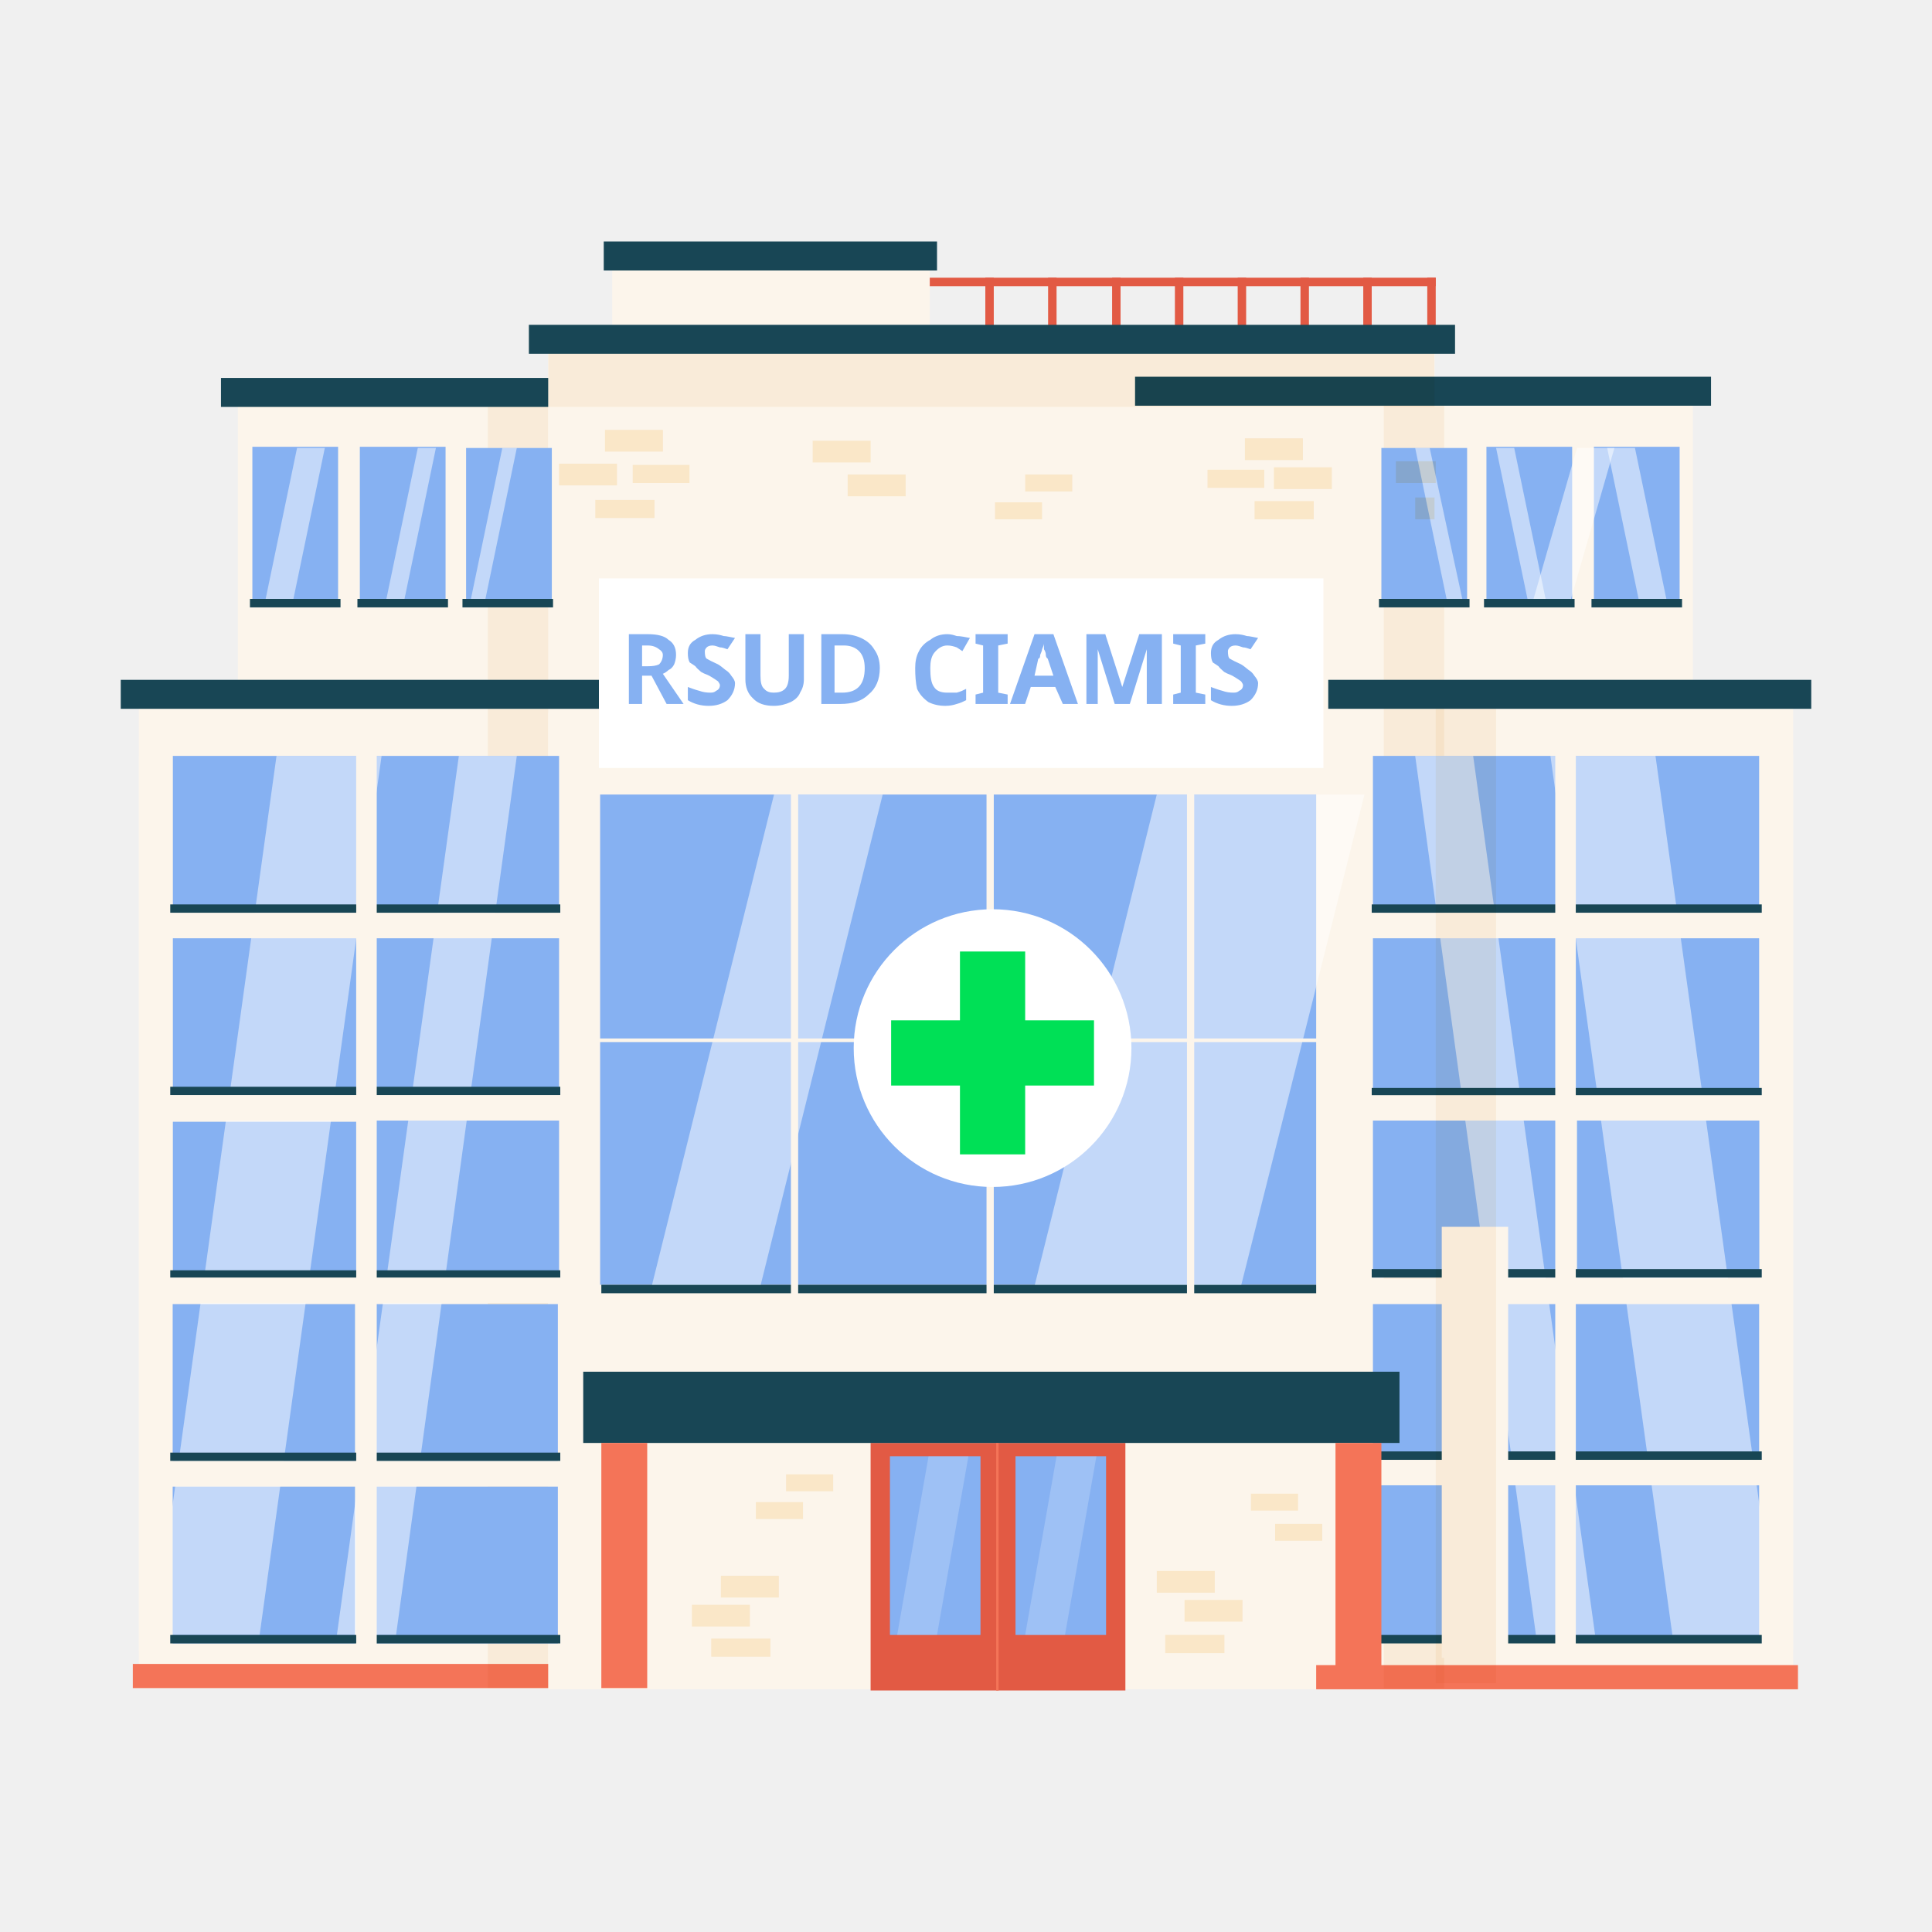
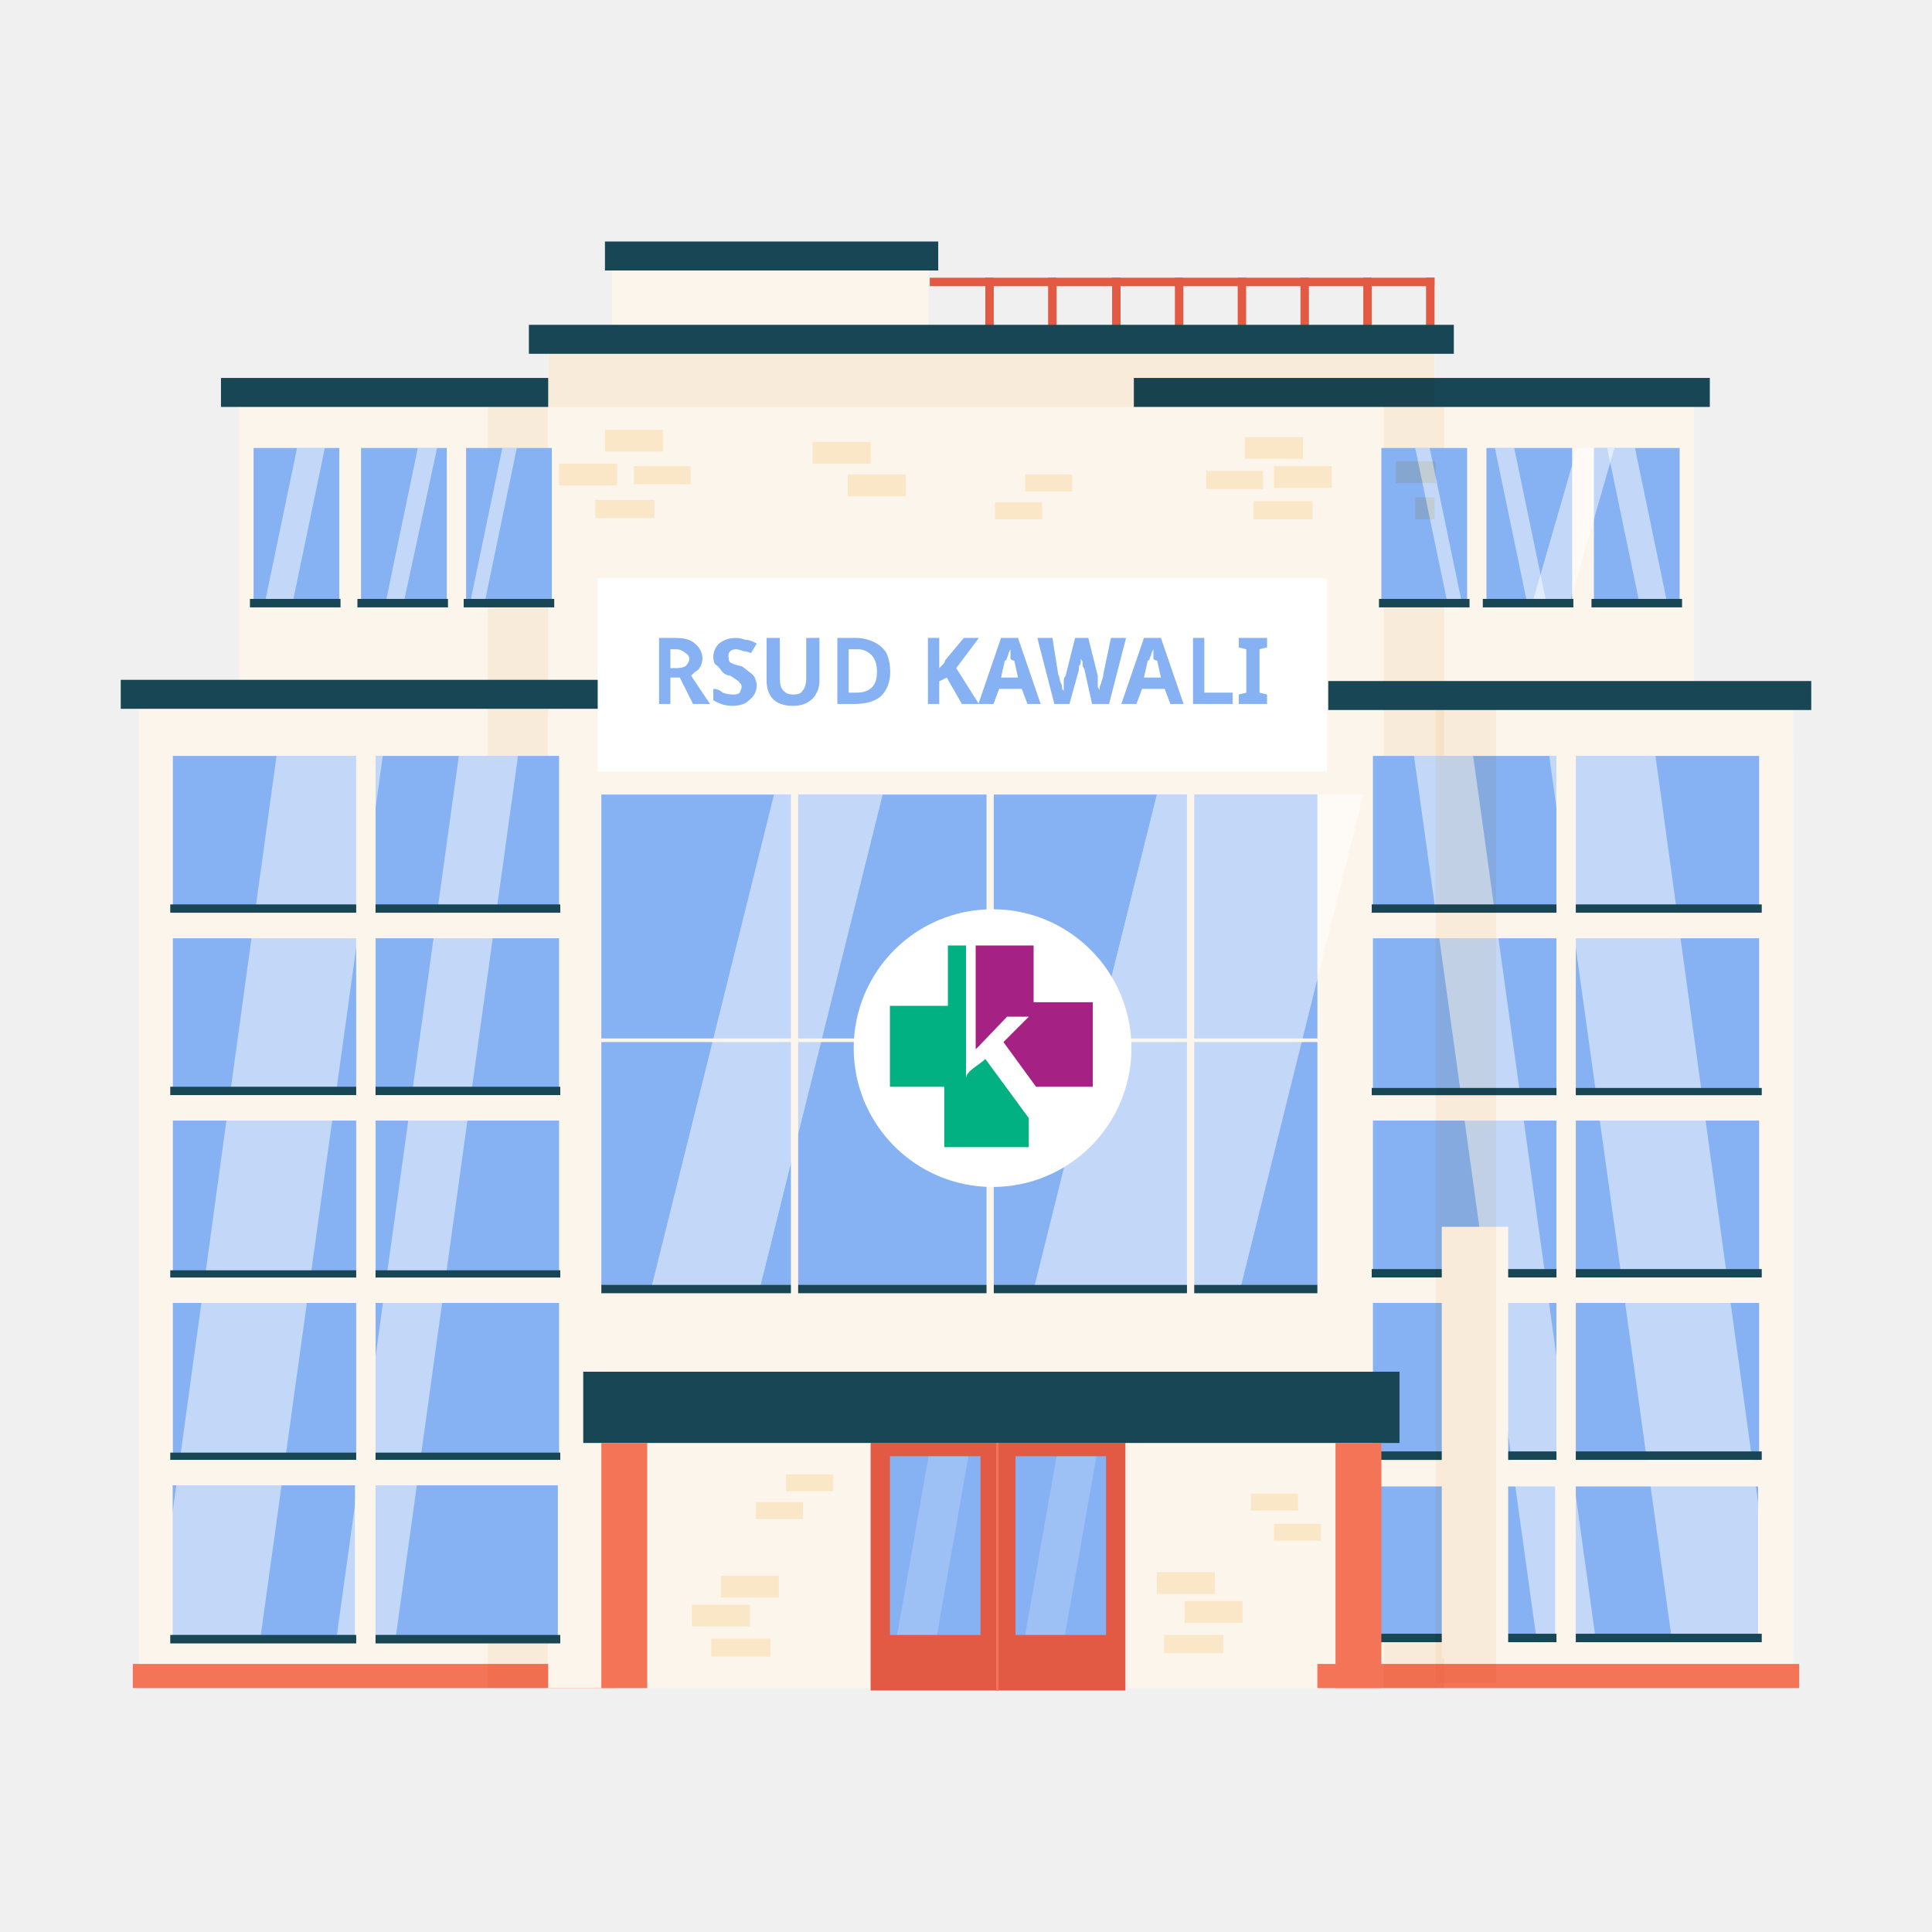
<svg xmlns="http://www.w3.org/2000/svg" viewBox="0 0 16 16">
  <defs>
-     <style>.cls-1{isolation:isolate;}.cls-2{fill:#e25a44;}.cls-3,.cls-4{fill:#fcf5eb;}.cls-11,.cls-4{mix-blend-mode:multiply;}.cls-5{fill:#f47458;}.cls-6{fill:#184655;}.cls-13,.cls-7{fill:#86b1f2;}.cls-10,.cls-8,.cls-9{fill:#fff;}.cls-8{opacity:0.5;}.cls-8,.cls-9{mix-blend-mode:overlay;}.cls-9{opacity:0.2;}.cls-11{fill:#f7cc7f;opacity:0.3;}.cls-12{fill:#00e056;}.cls-13{font-size:0.81px;font-family:Adlinnaka-BoldDemo, Adlinnaka;font-weight:700;}</style>
+     <style>.cls-1{isolation:isolate;}.cls-2{fill:#e25a44;}.cls-3,.cls-4{fill:#fcf5eb;}.cls-11,.cls-4{mix-blend-mode:multiply;}.cls-5{fill:#f47458;}.cls-6{fill:#184655;}.cls-14,.cls-7{fill:#86b1f2;}.cls-10,.cls-8,.cls-9{fill:#fff;}.cls-8{opacity:0.5;}.cls-8,.cls-9{mix-blend-mode:overlay;}.cls-9{opacity:0.2;}.cls-11{fill:#f7cc7f;opacity:0.3;}.cls-12{fill:#01b181;}.cls-13{fill:#a62184;}.cls-14{font-size:0.75px;font-family:Poppins-Bold, Poppins;font-weight:700;}</style>
  </defs>
  <g class="cls-1">
    <g id="Layer_1" data-name="Layer 1">
-       <rect class="cls-2" x="11.82" y="2.3" width="0.07" height="0.45" />
+       <rect class="cls-2" x="11.81" y="2.3" width="0.07" height="0.45" />
      <rect class="cls-2" x="11.29" y="2.3" width="0.07" height="0.45" />
      <rect class="cls-2" x="10.77" y="2.3" width="0.07" height="0.45" />
      <rect class="cls-2" x="10.25" y="2.3" width="0.07" height="0.45" />
      <rect class="cls-3" x="11.88" y="6.26" width="0.61" height="7.52" />
      <rect class="cls-2" x="9.73" y="2.3" width="0.07" height="0.45" />
      <rect class="cls-2" x="9.21" y="2.3" width="0.07" height="0.45" />
      <rect class="cls-2" x="8.68" y="2.3" width="0.07" height="0.45" />
      <rect class="cls-2" x="8.16" y="2.3" width="0.07" height="0.45" />
-       <rect class="cls-3" x="5.07" y="2.24" width="2.63" height="0.45" />
-       <rect class="cls-4" x="11.86" y="3.25" width="0.5" height="2.47" transform="translate(24.23 8.96) rotate(180)" />
-       <rect class="cls-3" x="1.97" y="3.25" width="3.12" height="2.47" />
+       <rect class="cls-3" x="5.07" y="2.24" width="2.62" height="0.45" />
+       <rect class="cls-4" x="11.86" y="3.25" width="0.5" height="2.47" transform="translate(24.23 8.97) rotate(180)" />
+       <rect class="cls-3" x="1.98" y="3.25" width="3.12" height="2.47" />
      <rect class="cls-4" x="4.04" y="3.25" width="0.5" height="2.47" />
-       <rect class="cls-3" x="1.15" y="5.75" width="3.95" height="8.23" />
+       <rect class="cls-3" x="1.15" y="5.75" width="3.94" height="8.23" />
      <rect class="cls-5" x="1.1" y="13.78" width="3.99" height="0.2" />
      <rect class="cls-4" x="4.04" y="5.75" width="0.5" height="8.23" />
-       <rect class="cls-6" x="1" y="5.63" width="5.61" height="0.24" />
+       <rect class="cls-6" x="1" y="5.63" width="5.6" height="0.24" />
      <rect class="cls-6" x="1.83" y="3.13" width="4.77" height="0.24" />
      <rect class="cls-3" x="4.54" y="2.8" width="7.34" height="1.71" />
-       <rect class="cls-3" x="4.54" y="5.9" width="7.34" height="8.09" />
-       <rect class="cls-7" x="6.18" y="5.38" width="4.06" height="6.47" transform="translate(16.82 0.4) rotate(90)" />
+       <rect class="cls-3" x="4.54" y="5.9" width="7.34" height="8.08" />
+       <rect class="cls-7" x="6.18" y="5.38" width="4.06" height="6.46" transform="translate(16.82 0.4) rotate(90)" />
      <rect class="cls-7" x="1.54" y="6.15" width="1.3" height="1.52" transform="translate(9.1 4.72) rotate(90)" />
      <rect class="cls-7" x="1.54" y="7.66" width="1.3" height="1.52" transform="translate(10.61 6.23) rotate(90)" />
-       <rect class="cls-7" x="1.54" y="9.17" width="1.3" height="1.52" transform="translate(12.12 7.75) rotate(90)" />
-       <rect class="cls-7" x="1.54" y="10.69" width="1.3" height="1.52" transform="translate(13.63 9.26) rotate(90)" />
-       <rect class="cls-7" x="1.54" y="12.2" width="1.3" height="1.52" transform="translate(15.14 10.77) rotate(90)" />
+       <rect class="cls-7" x="1.54" y="9.17" width="1.3" height="1.52" transform="translate(12.12 7.74) rotate(90)" />
+       <rect class="cls-7" x="1.54" y="10.68" width="1.3" height="1.52" transform="translate(13.63 9.25) rotate(90)" />
+       <rect class="cls-7" x="1.54" y="12.2" width="1.3" height="1.52" transform="translate(15.14 10.76) rotate(90)" />
      <rect class="cls-7" x="3.22" y="6.15" width="1.3" height="1.52" transform="translate(10.78 3.04) rotate(90)" />
-       <rect class="cls-7" x="1.79" y="4" width="1.3" height="0.71" transform="translate(6.8 1.91) rotate(90)" />
-       <rect class="cls-7" x="2.68" y="4" width="1.3" height="0.71" transform="translate(7.69 1.02) rotate(90)" />
+       <rect class="cls-7" x="1.8" y="4" width="1.3" height="0.71" transform="translate(6.81 1.91) rotate(90)" />
+       <rect class="cls-7" x="2.69" y="4" width="1.3" height="0.71" transform="translate(7.7 1.02) rotate(90)" />
      <rect class="cls-7" x="3.56" y="4" width="1.3" height="0.71" transform="translate(8.57 0.15) rotate(90)" />
      <rect class="cls-7" x="3.22" y="7.66" width="1.3" height="1.52" transform="translate(12.29 4.55) rotate(90)" />
      <rect class="cls-7" x="3.22" y="9.17" width="1.3" height="1.52" transform="translate(13.8 6.06) rotate(90)" />
-       <rect class="cls-7" x="3.22" y="10.69" width="1.3" height="1.52" transform="translate(15.31 7.58) rotate(90)" />
-       <rect class="cls-7" x="3.22" y="12.2" width="1.3" height="1.52" transform="translate(16.82 9.09) rotate(90)" />
+       <rect class="cls-7" x="3.22" y="10.68" width="1.3" height="1.52" transform="translate(15.31 7.57) rotate(90)" />
+       <rect class="cls-7" x="3.22" y="12.2" width="1.3" height="1.52" transform="translate(16.82 9.08) rotate(90)" />
      <rect class="cls-2" x="7.21" y="11.95" width="2.11" height="2.05" />
      <rect class="cls-6" x="2.07" y="4.96" width="0.75" height="0.07" />
      <rect class="cls-6" x="2.96" y="4.96" width="0.75" height="0.07" />
-       <rect class="cls-6" x="3.83" y="4.96" width="0.75" height="0.07" />
-       <polygon class="cls-8" points="2.15 13.54 1.28 13.54 2.29 6.26 3.16 6.26 2.15 13.54" />
-       <rect class="cls-3" x="1.15" y="6.26" width="0.28" height="7.41" />
-       <polygon class="cls-8" points="3.28 13.54 2.79 13.54 3.8 6.26 4.28 6.26 3.28 13.54" />
+       <rect class="cls-6" x="3.84" y="4.96" width="0.75" height="0.07" />
+       <polygon class="cls-8" points="2.16 13.54 1.29 13.54 2.29 6.26 3.17 6.26 2.16 13.54" />
+       <rect class="cls-3" x="1.15" y="6.26" width="0.28" height="7.4" />
+       <polygon class="cls-8" points="3.28 13.54 2.79 13.54 3.8 6.26 4.29 6.26 3.28 13.54" />
      <rect class="cls-6" x="3.09" y="7.49" width="1.55" height="0.07" />
      <rect class="cls-6" x="1.41" y="9" width="1.55" height="0.07" />
      <rect class="cls-6" x="3.09" y="9" width="1.55" height="0.07" />
      <rect class="cls-6" x="1.41" y="10.52" width="1.55" height="0.07" />
      <rect class="cls-6" x="3.09" y="10.52" width="1.55" height="0.07" />
      <rect class="cls-6" x="1.41" y="12.03" width="1.55" height="0.07" />
      <rect class="cls-6" x="3.09" y="12.03" width="1.55" height="0.07" />
      <rect class="cls-6" x="4.98" y="10.64" width="6.58" height="0.07" />
      <rect class="cls-6" x="1.41" y="13.54" width="1.55" height="0.07" />
      <rect class="cls-6" x="3.09" y="13.54" width="1.55" height="0.07" />
      <rect class="cls-6" x="1.41" y="7.49" width="1.55" height="0.07" />
-       <rect class="cls-3" x="2.95" y="6.25" width="0.17" height="7.42" />
-       <rect class="cls-3" x="1.37" y="12.1" width="3.27" height="0.21" />
-       <rect class="cls-3" x="1.37" y="10.58" width="3.27" height="0.21" />
-       <rect class="cls-3" x="1.37" y="9.07" width="3.27" height="0.21" />
-       <rect class="cls-3" x="1.37" y="7.56" width="3.27" height="0.21" />
+       <rect class="cls-3" x="2.95" y="6.25" width="0.16" height="7.41" />
+       <rect class="cls-3" x="1.38" y="12.09" width="3.27" height="0.21" />
+       <rect class="cls-3" x="1.38" y="10.58" width="3.27" height="0.21" />
+       <rect class="cls-3" x="1.38" y="9.07" width="3.27" height="0.21" />
+       <rect class="cls-3" x="1.38" y="7.56" width="3.27" height="0.21" />
      <polygon class="cls-8" points="2.43 4.96 2.2 4.96 2.46 3.71 2.69 3.71 2.43 4.96" />
-       <polygon class="cls-8" points="3.35 4.96 3.2 4.96 3.46 3.71 3.61 3.71 3.35 4.96" />
+       <polygon class="cls-8" points="3.35 4.96 3.2 4.96 3.46 3.71 3.62 3.71 3.35 4.96" />
      <polygon class="cls-8" points="4.02 4.96 3.9 4.96 4.16 3.71 4.28 3.71 4.02 4.96" />
-       <rect class="cls-3" x="10.91" y="3.25" width="3.12" height="2.47" transform="translate(24.93 8.96) rotate(-180)" />
-       <rect class="cls-4" x="11.46" y="3.25" width="0.5" height="2.47" transform="translate(23.42 8.96) rotate(-180)" />
-       <rect class="cls-3" x="10.91" y="5.75" width="3.95" height="8.23" transform="translate(25.76 19.73) rotate(-180)" />
-       <rect class="cls-5" x="10.91" y="13.78" width="3.99" height="0.2" transform="translate(25.8 27.77) rotate(-180)" />
+       <rect class="cls-3" x="10.9" y="3.25" width="3.12" height="2.47" transform="translate(24.93 8.97) rotate(-180)" />
+       <rect class="cls-4" x="11.46" y="3.25" width="0.5" height="2.47" transform="translate(23.42 8.97) rotate(-180)" />
+       <rect class="cls-3" x="10.9" y="5.75" width="3.94" height="8.23" transform="translate(25.75 19.73) rotate(-180)" />
+       <rect class="cls-5" x="10.9" y="13.78" width="3.99" height="0.2" transform="translate(25.8 27.76) rotate(-180)" />
      <rect class="cls-4" x="11.46" y="5.75" width="0.5" height="8.23" transform="translate(23.42 19.73) rotate(-180)" />
-       <rect class="cls-6" x="9.4" y="5.63" width="5.61" height="0.24" transform="translate(24.4 11.5) rotate(-180)" />
-       <rect class="cls-6" x="9.4" y="3.13" width="4.77" height="0.24" transform="translate(23.57 6.49) rotate(-180)" />
+       <rect class="cls-6" x="9.4" y="5.63" width="5.6" height="0.24" transform="translate(24.4 11.51) rotate(-180)" />
+       <rect class="cls-6" x="9.4" y="3.13" width="4.77" height="0.24" transform="translate(23.56 6.5) rotate(-180)" />
      <rect class="cls-7" x="13.16" y="6.15" width="1.3" height="1.52" transform="translate(20.72 -6.9) rotate(90)" />
      <rect class="cls-7" x="13.16" y="7.66" width="1.3" height="1.52" transform="translate(22.23 -5.39) rotate(90)" />
-       <rect class="cls-7" x="13.16" y="9.17" width="1.3" height="1.52" transform="translate(23.75 -3.88) rotate(90)" />
-       <rect class="cls-7" x="13.16" y="10.69" width="1.3" height="1.52" transform="translate(25.26 -2.37) rotate(90)" />
-       <rect class="cls-7" x="13.16" y="12.2" width="1.3" height="1.52" transform="translate(26.77 -0.86) rotate(90)" />
+       <rect class="cls-7" x="13.16" y="9.17" width="1.3" height="1.52" transform="translate(23.74 -3.88) rotate(90)" />
+       <rect class="cls-7" x="13.16" y="10.68" width="1.3" height="1.52" transform="translate(25.25 -2.37) rotate(90)" />
+       <rect class="cls-7" x="13.16" y="12.2" width="1.3" height="1.52" transform="translate(26.76 -0.86) rotate(90)" />
      <rect class="cls-7" x="11.48" y="6.15" width="1.3" height="1.52" transform="translate(19.04 -5.22) rotate(90)" />
-       <rect class="cls-7" x="12.9" y="4" width="1.3" height="0.71" transform="translate(17.91 -9.2) rotate(90)" />
-       <rect class="cls-7" x="12.01" y="4" width="1.3" height="0.71" transform="translate(17.02 -8.31) rotate(90)" />
+       <rect class="cls-7" x="12.9" y="4" width="1.3" height="0.71" transform="translate(17.91 -9.19) rotate(90)" />
+       <rect class="cls-7" x="12.01" y="4" width="1.3" height="0.71" transform="translate(17.02 -8.3) rotate(90)" />
      <rect class="cls-7" x="11.14" y="4" width="1.3" height="0.71" transform="translate(16.15 -7.43) rotate(90)" />
      <rect class="cls-7" x="11.48" y="7.66" width="1.3" height="1.52" transform="translate(20.55 -3.71) rotate(90)" />
      <rect class="cls-7" x="11.48" y="9.17" width="1.3" height="1.52" transform="translate(22.06 -2.2) rotate(90)" />
-       <rect class="cls-7" x="11.48" y="10.69" width="1.3" height="1.52" transform="translate(23.58 -0.69) rotate(90)" />
-       <rect class="cls-7" x="11.48" y="12.2" width="1.3" height="1.52" transform="translate(25.09 0.82) rotate(90)" />
+       <rect class="cls-7" x="11.48" y="10.68" width="1.3" height="1.52" transform="translate(23.57 -0.69) rotate(90)" />
+       <rect class="cls-7" x="11.48" y="12.2" width="1.3" height="1.52" transform="translate(25.08 0.82) rotate(90)" />
      <rect class="cls-6" x="13.18" y="4.96" width="0.75" height="0.07" transform="translate(27.11 9.99) rotate(-180)" />
-       <rect class="cls-6" x="12.29" y="4.96" width="0.75" height="0.07" transform="translate(25.33 9.99) rotate(-180)" />
+       <rect class="cls-6" x="12.29" y="4.96" width="0.75" height="0.07" transform="translate(25.32 9.99) rotate(-180)" />
      <rect class="cls-6" x="11.41" y="4.96" width="0.75" height="0.07" transform="translate(23.58 9.99) rotate(-180)" />
-       <polygon class="cls-8" points="13.85 13.54 14.72 13.54 13.71 6.26 12.84 6.26 13.85 13.54" />
-       <rect class="cls-3" x="14.57" y="6.26" width="0.28" height="7.41" transform="translate(29.42 19.92) rotate(-180)" />
-       <polygon class="cls-8" points="12.72 13.54 13.21 13.54 12.2 6.26 11.72 6.26 12.72 13.54" />
+       <polygon class="cls-8" points="13.84 13.54 14.71 13.54 13.71 6.26 12.83 6.26 13.84 13.54" />
+       <rect class="cls-3" x="14.57" y="6.26" width="0.28" height="7.4" transform="translate(29.42 19.92) rotate(-180)" />
+       <polygon class="cls-8" points="12.72 13.54 13.21 13.54 12.2 6.26 11.71 6.26 12.72 13.54" />
      <rect class="cls-6" x="11.35" y="7.49" width="1.55" height="0.07" transform="translate(24.26 15.05) rotate(-180)" />
-       <rect class="cls-6" x="13.04" y="9" width="1.55" height="0.07" transform="translate(27.63 18.08) rotate(-180)" />
+       <rect class="cls-6" x="13.03" y="9" width="1.55" height="0.07" transform="translate(27.62 18.08) rotate(-180)" />
      <rect class="cls-6" x="11.35" y="9" width="1.55" height="0.07" transform="translate(24.26 18.08) rotate(-180)" />
-       <rect class="cls-6" x="13.04" y="10.52" width="1.55" height="0.07" transform="translate(27.63 21.1) rotate(-180)" />
+       <rect class="cls-6" x="13.03" y="10.52" width="1.55" height="0.07" transform="translate(27.62 21.1) rotate(-180)" />
      <rect class="cls-6" x="11.35" y="10.52" width="1.55" height="0.07" transform="translate(24.26 21.1) rotate(-180)" />
-       <rect class="cls-6" x="13.04" y="12.03" width="1.55" height="0.07" transform="translate(27.63 24.12) rotate(-180)" />
+       <rect class="cls-6" x="13.03" y="12.03" width="1.55" height="0.07" transform="translate(27.62 24.12) rotate(-180)" />
      <rect class="cls-6" x="11.35" y="12.03" width="1.55" height="0.07" transform="translate(24.26 24.12) rotate(-180)" />
-       <rect class="cls-6" x="13.04" y="13.54" width="1.55" height="0.07" transform="translate(27.63 27.15) rotate(-180)" />
-       <rect class="cls-6" x="11.35" y="13.54" width="1.55" height="0.07" transform="translate(24.26 27.15) rotate(-180)" />
-       <rect class="cls-6" x="13.04" y="7.49" width="1.55" height="0.07" transform="translate(27.63 15.05) rotate(-180)" />
-       <rect class="cls-3" x="12.89" y="6.25" width="0.17" height="7.42" transform="translate(25.94 19.92) rotate(-180)" />
-       <rect class="cls-3" x="11.35" y="12.1" width="3.27" height="0.21" transform="translate(25.98 24.4) rotate(-180)" />
-       <rect class="cls-3" x="11.35" y="10.58" width="3.27" height="0.21" transform="translate(25.98 21.38) rotate(-180)" />
+       <rect class="cls-6" x="13.03" y="13.54" width="1.55" height="0.07" transform="translate(27.62 27.14) rotate(-180)" />
+       <rect class="cls-6" x="11.35" y="13.54" width="1.55" height="0.07" transform="translate(24.26 27.14) rotate(-180)" />
+       <rect class="cls-6" x="13.03" y="7.49" width="1.55" height="0.07" transform="translate(27.62 15.05) rotate(-180)" />
+       <rect class="cls-3" x="12.89" y="6.25" width="0.16" height="7.41" transform="translate(25.94 19.91) rotate(-180)" />
+       <rect class="cls-3" x="11.35" y="12.09" width="3.27" height="0.21" transform="translate(25.98 24.4) rotate(-180)" />
+       <rect class="cls-3" x="11.35" y="10.58" width="3.27" height="0.21" transform="translate(25.98 21.37) rotate(-180)" />
      <rect class="cls-3" x="11.35" y="9.07" width="3.27" height="0.21" transform="translate(25.98 18.35) rotate(-180)" />
      <rect class="cls-3" x="11.35" y="7.56" width="3.27" height="0.21" transform="translate(25.98 15.33) rotate(-180)" />
      <polygon class="cls-8" points="13.57 4.96 13.8 4.96 13.54 3.71 13.31 3.71 13.57 4.96" />
-       <polygon class="cls-8" points="12.65 4.96 12.8 4.96 12.54 3.71 12.39 3.71 12.65 4.96" />
-       <polygon class="cls-8" points="11.98 4.96 12.11 4.96 11.84 3.71 11.72 3.71 11.98 4.96" />
+       <polygon class="cls-8" points="12.64 4.96 12.8 4.96 12.54 3.71 12.38 3.71 12.64 4.96" />
+       <polygon class="cls-8" points="11.98 4.96 12.1 4.96 11.84 3.71 11.72 3.71 11.98 4.96" />
      <polygon class="cls-8" points="13.01 4.96 12.7 4.96 13.06 3.71 13.37 3.71 13.01 4.96" />
      <rect class="cls-4" x="4.54" y="2.8" width="7.34" height="0.57" />
-       <rect class="cls-6" x="4.38" y="2.69" width="7.67" height="0.24" />
-       <rect class="cls-6" x="5" y="2" width="2.76" height="0.24" />
+       <rect class="cls-6" x="4.38" y="2.69" width="7.66" height="0.24" />
+       <rect class="cls-6" x="5.01" y="2" width="2.76" height="0.24" />
      <rect class="cls-6" x="4.83" y="11.36" width="6.76" height="0.59" />
      <rect class="cls-5" x="8.25" y="11.95" width="0.02" height="2.05" />
      <rect class="cls-5" x="11.06" y="11.95" width="0.38" height="2.03" />
      <rect class="cls-5" x="4.98" y="11.95" width="0.38" height="2.03" />
      <rect class="cls-7" x="7" y="12.42" width="1.48" height="0.75" transform="translate(20.54 5.06) rotate(90)" />
      <rect class="cls-7" x="8.04" y="12.42" width="1.48" height="0.75" transform="translate(21.58 4.02) rotate(90)" />
      <polygon class="cls-9" points="7.76 13.54 7.43 13.54 7.69 12.06 8.02 12.06 7.76 13.54" />
      <polygon class="cls-9" points="8.82 13.54 8.49 13.54 8.75 12.06 9.08 12.06 8.82 13.54" />
      <polygon class="cls-8" points="6.3 10.64 5.4 10.64 6.41 6.58 7.31 6.58 6.3 10.64" />
-       <polygon class="cls-8" points="10.28 10.64 8.57 10.64 9.58 6.58 11.3 6.58 10.28 10.64" />
+       <polygon class="cls-8" points="10.28 10.64 8.57 10.64 9.58 6.58 11.29 6.58 10.28 10.64" />
      <rect class="cls-3" x="6.55" y="6.53" width="0.06" height="4.31" />
      <rect class="cls-3" x="9.83" y="6.53" width="0.06" height="4.31" />
      <rect class="cls-3" x="8.17" y="6.53" width="0.06" height="4.31" />
-       <rect class="cls-3" x="7.93" y="5.57" width="0.03" height="6.1" transform="translate(16.57 0.67) rotate(90)" />
+       <rect class="cls-3" x="7.93" y="5.57" width="0.03" height="6.1" transform="translate(16.56 0.67) rotate(90)" />
      <rect class="cls-3" x="11.94" y="10.16" width="0.55" height="3.57" />
      <path class="cls-10" d="M9.37,8.68A1.15,1.15,0,1,1,8.22,7.53,1.15,1.15,0,0,1,9.37,8.68Z" />
      <circle class="cls-10" cx="8.21" cy="8.67" r="1.04" />
-       <rect class="cls-2" x="7.7" y="2.3" width="4.19" height="0.07" />
-       <rect class="cls-4" x="11.88" y="5.87" width="0.5" height="8.07" transform="translate(24.27 19.81) rotate(180)" />
+       <rect class="cls-2" x="7.7" y="2.3" width="4.18" height="0.07" />
+       <rect class="cls-4" x="11.88" y="5.87" width="0.5" height="8.06" transform="translate(24.27 19.81) rotate(180)" />
      <rect class="cls-3" x="5" y="4" width="6" height="2" />
      <rect class="cls-11" x="5.01" y="3.56" width="0.48" height="0.18" />
      <rect class="cls-11" x="4.63" y="3.84" width="0.48" height="0.18" />
      <rect class="cls-11" x="4.93" y="4.14" width="0.49" height="0.15" />
-       <rect class="cls-11" x="5.24" y="3.85" width="0.47" height="0.15" />
+       <rect class="cls-11" x="5.25" y="3.86" width="0.47" height="0.15" />
      <rect class="cls-11" x="8.24" y="4.16" width="0.39" height="0.14" />
      <rect class="cls-11" x="8.49" y="3.93" width="0.39" height="0.14" />
      <rect class="cls-11" x="6.26" y="12.44" width="0.39" height="0.14" />
      <rect class="cls-11" x="6.51" y="12.21" width="0.39" height="0.14" />
      <rect class="cls-11" x="10.36" y="12.37" width="0.39" height="0.14" />
-       <rect class="cls-11" x="10.56" y="12.62" width="0.39" height="0.14" />
-       <rect class="cls-11" x="10.32" y="3.62" width="0.48" height="0.18" transform="translate(21.11 7.43) rotate(180)" />
-       <rect class="cls-11" x="11.73" y="4.11" width="0.16" height="0.18" transform="translate(23.61 8.41) rotate(180)" />
+       <rect class="cls-11" x="10.55" y="12.62" width="0.39" height="0.14" />
+       <rect class="cls-11" x="10.32" y="3.63" width="0.48" height="0.18" transform="translate(21.11 7.43) rotate(180)" />
+       <rect class="cls-11" x="11.72" y="4.11" width="0.16" height="0.18" transform="translate(23.6 8.41) rotate(180)" />
      <rect class="cls-11" x="11.55" y="3.82" width="0.33" height="0.18" transform="translate(23.44 7.82) rotate(180)" />
-       <rect class="cls-11" x="10.55" y="3.86" width="0.48" height="0.18" transform="translate(21.58 7.91) rotate(180)" />
-       <rect class="cls-11" x="7.02" y="3.92" width="0.48" height="0.18" transform="translate(14.52 8.03) rotate(180)" />
-       <rect class="cls-11" x="6.74" y="3.65" width="0.48" height="0.18" transform="translate(13.95 7.48) rotate(180)" />
-       <rect class="cls-11" x="10.38" y="4.14" width="0.49" height="0.15" transform="translate(21.26 8.44) rotate(180)" />
-       <rect class="cls-11" x="9.58" y="13.02" width="0.48" height="0.18" transform="translate(19.64 26.21) rotate(180)" />
-       <rect class="cls-11" x="9.82" y="13.26" width="0.48" height="0.18" transform="translate(20.11 26.69) rotate(180)" />
-       <rect class="cls-11" x="9.65" y="13.53" width="0.49" height="0.15" transform="translate(19.79 27.22) rotate(180)" />
+       <rect class="cls-11" x="10.55" y="3.87" width="0.48" height="0.18" transform="translate(21.58 7.91) rotate(180)" />
+       <rect class="cls-11" x="7.02" y="3.93" width="0.48" height="0.18" transform="translate(14.52 8.04) rotate(180)" />
+       <rect class="cls-11" x="6.74" y="3.65" width="0.48" height="0.18" transform="translate(13.95 7.49) rotate(180)" />
+       <rect class="cls-11" x="10.38" y="4.14" width="0.49" height="0.15" transform="translate(21.25 8.44) rotate(180)" />
+       <rect class="cls-11" x="9.58" y="13.01" width="0.48" height="0.18" transform="translate(19.64 26.21) rotate(180)" />
+       <rect class="cls-11" x="9.82" y="13.25" width="0.48" height="0.18" transform="translate(20.11 26.69) rotate(180)" />
+       <rect class="cls-11" x="9.65" y="13.53" width="0.49" height="0.15" transform="translate(19.78 27.22) rotate(180)" />
      <rect class="cls-11" x="5.97" y="13.05" width="0.48" height="0.18" />
      <rect class="cls-11" x="5.73" y="13.29" width="0.48" height="0.18" />
      <rect class="cls-11" x="5.89" y="13.57" width="0.49" height="0.15" />
-       <rect class="cls-11" x="9.99" y="3.9" width="0.47" height="0.15" transform="translate(20.46 7.94) rotate(180)" />
-       <rect class="cls-12" x="7.95" y="7.88" width="0.54" height="1.68" />
-       <rect class="cls-12" x="7.95" y="7.88" width="0.54" height="1.68" transform="translate(-0.5 16.94) rotate(-90)" />
-       <rect class="cls-10" x="4.96" y="4.79" width="6" height="1.57" />
-       <text class="cls-13" transform="translate(5.13 5.83)">RSUD CIAMIS</text>
+       <rect class="cls-11" x="9.99" y="3.9" width="0.47" height="0.15" transform="translate(20.45 7.95) rotate(180)" />
+       <path class="cls-12" d="M8,8.93H8c0-.06.11-.11.16-.16l0,0h0l.14.19.22.3a.07.07,0,0,1,0,0V9.5h-.7V9s0,0,0,0H7.37V8.33h.48s0,0,0,0V7.83H8V8.92Z" />
+       <path class="cls-13" d="M8.08,8.69h0V7.83h.48V8.3s0,0,0,0h.49V9H8.58s0,0,0,0v0l0,0-.27-.37s0,0,0,0l.14-.14.07-.07H8.34l-.23.24Z" />
+       <rect class="cls-10" x="4.95" y="4.79" width="6.04" height="1.6" />
+       <text class="cls-14" transform="translate(5.38 5.83)">RSUD KAWALI</text>
    </g>
  </g>
</svg>
